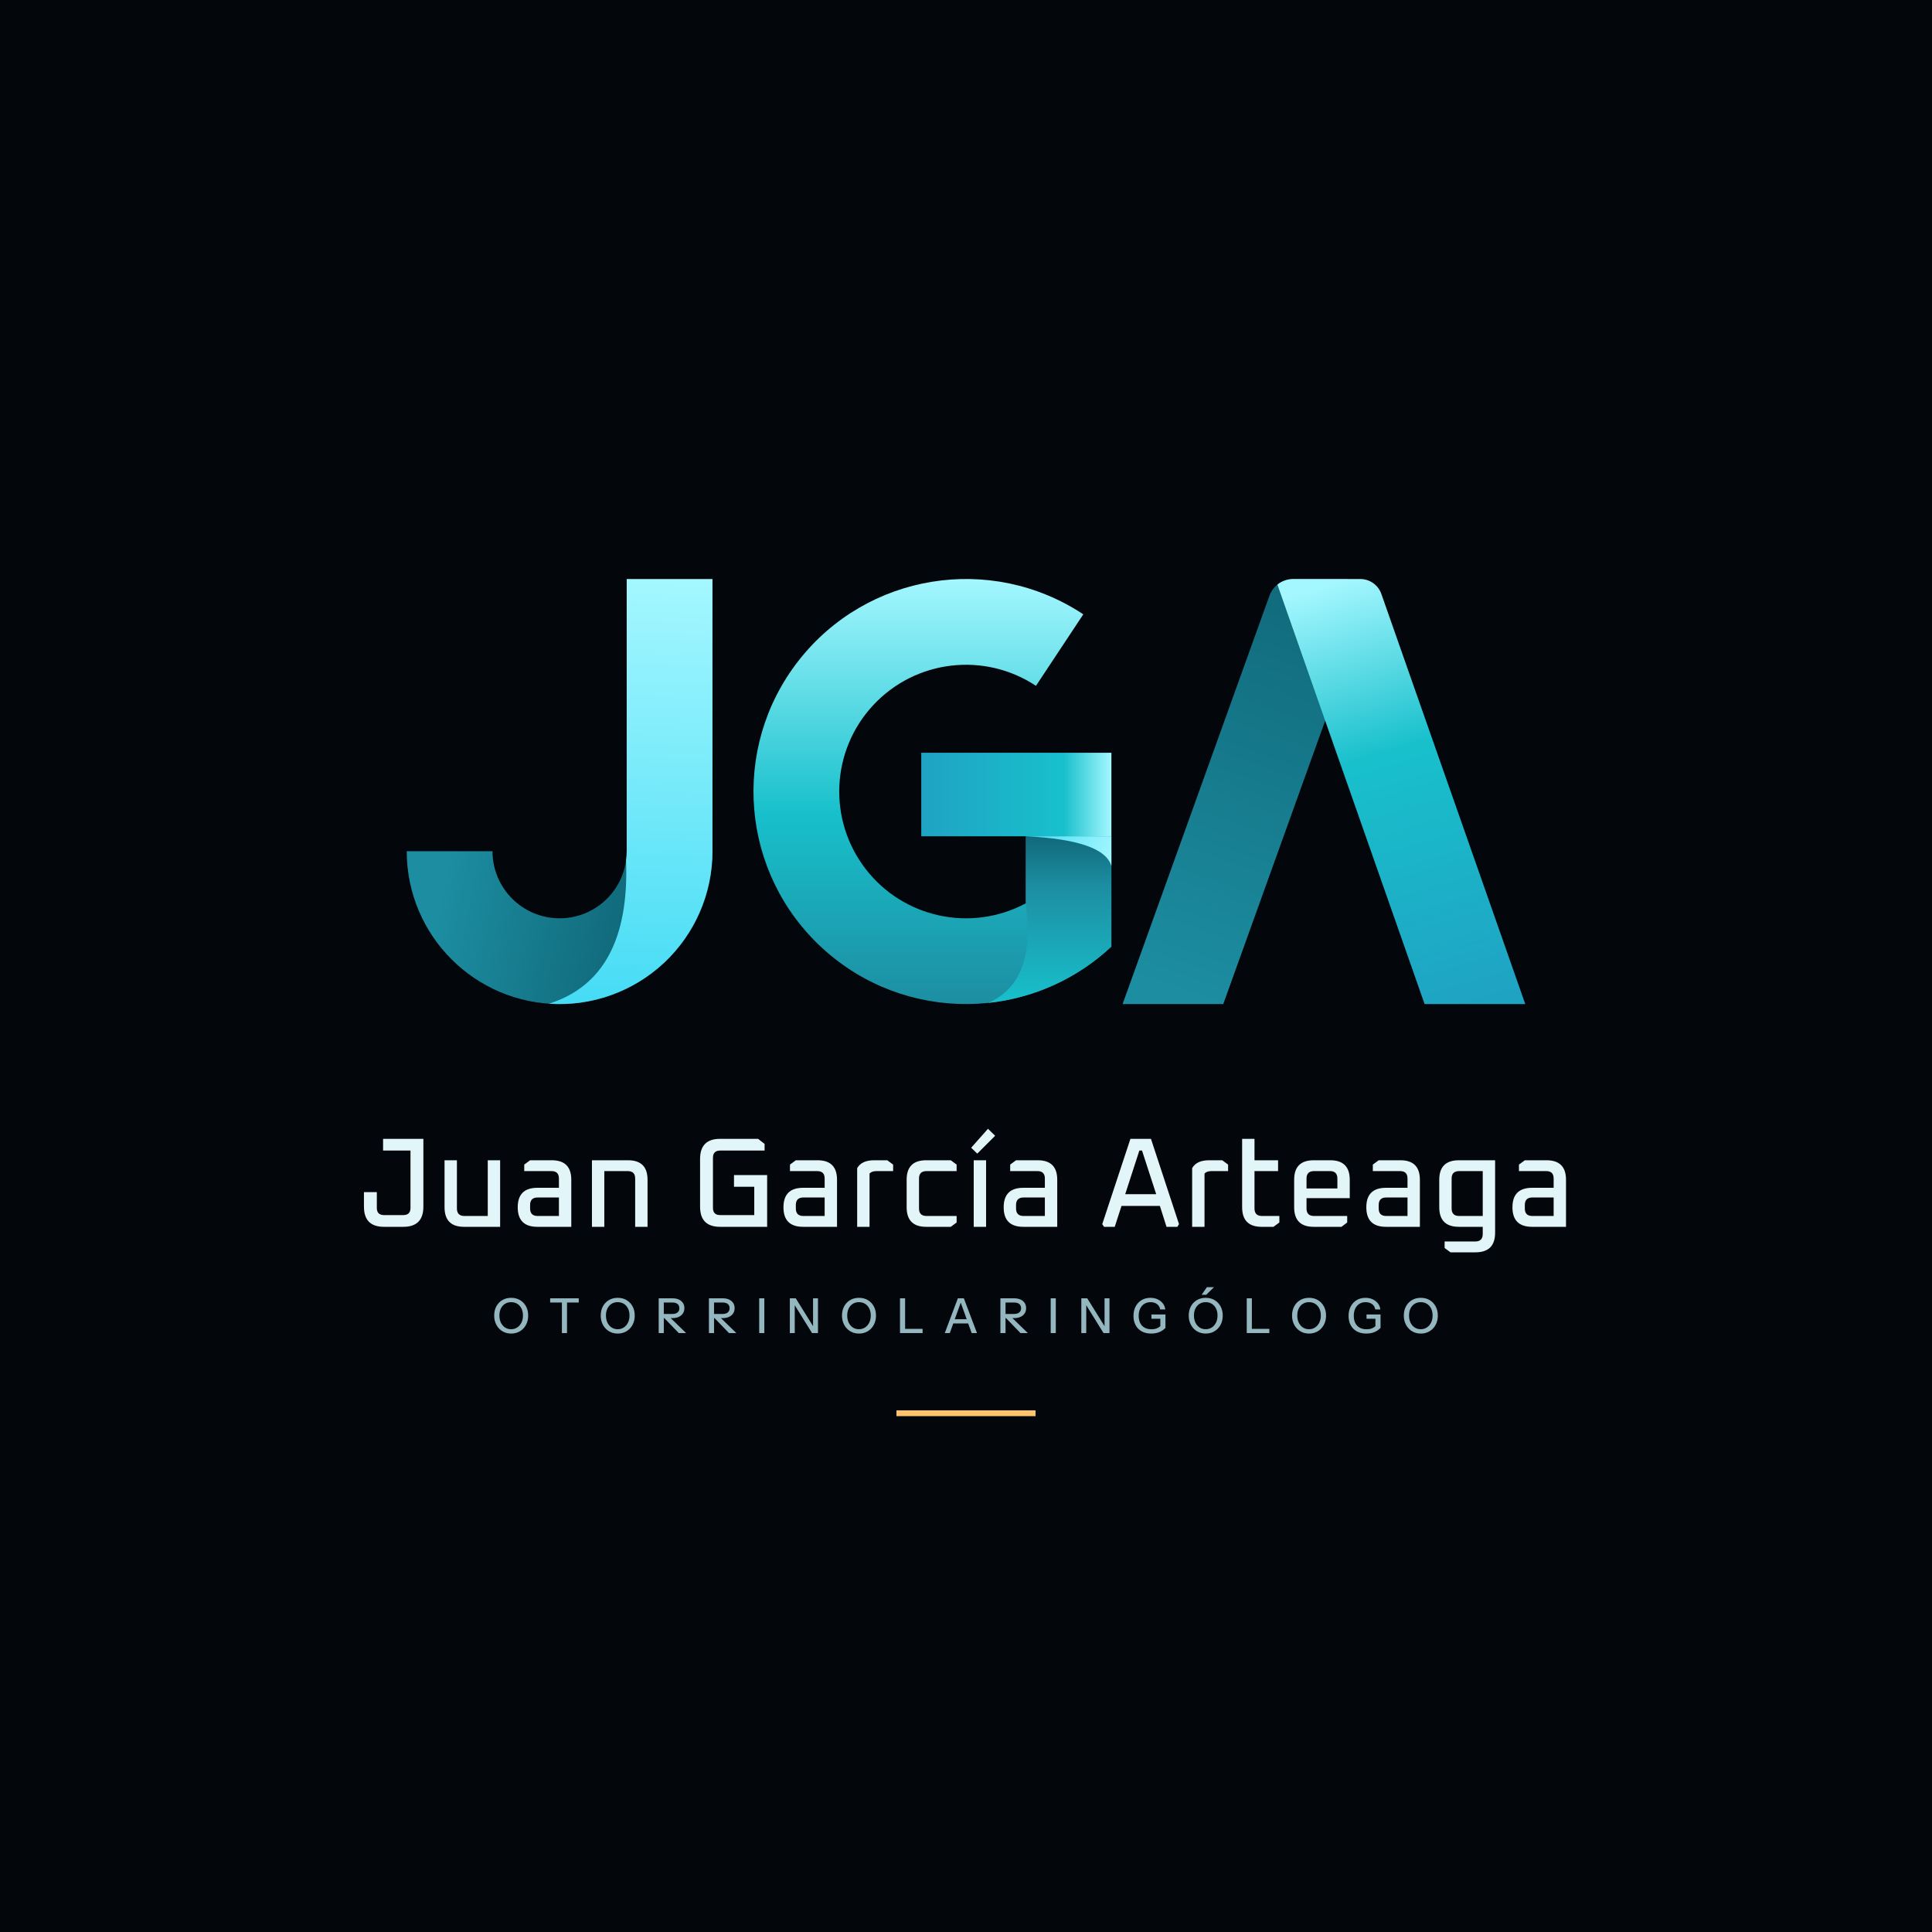
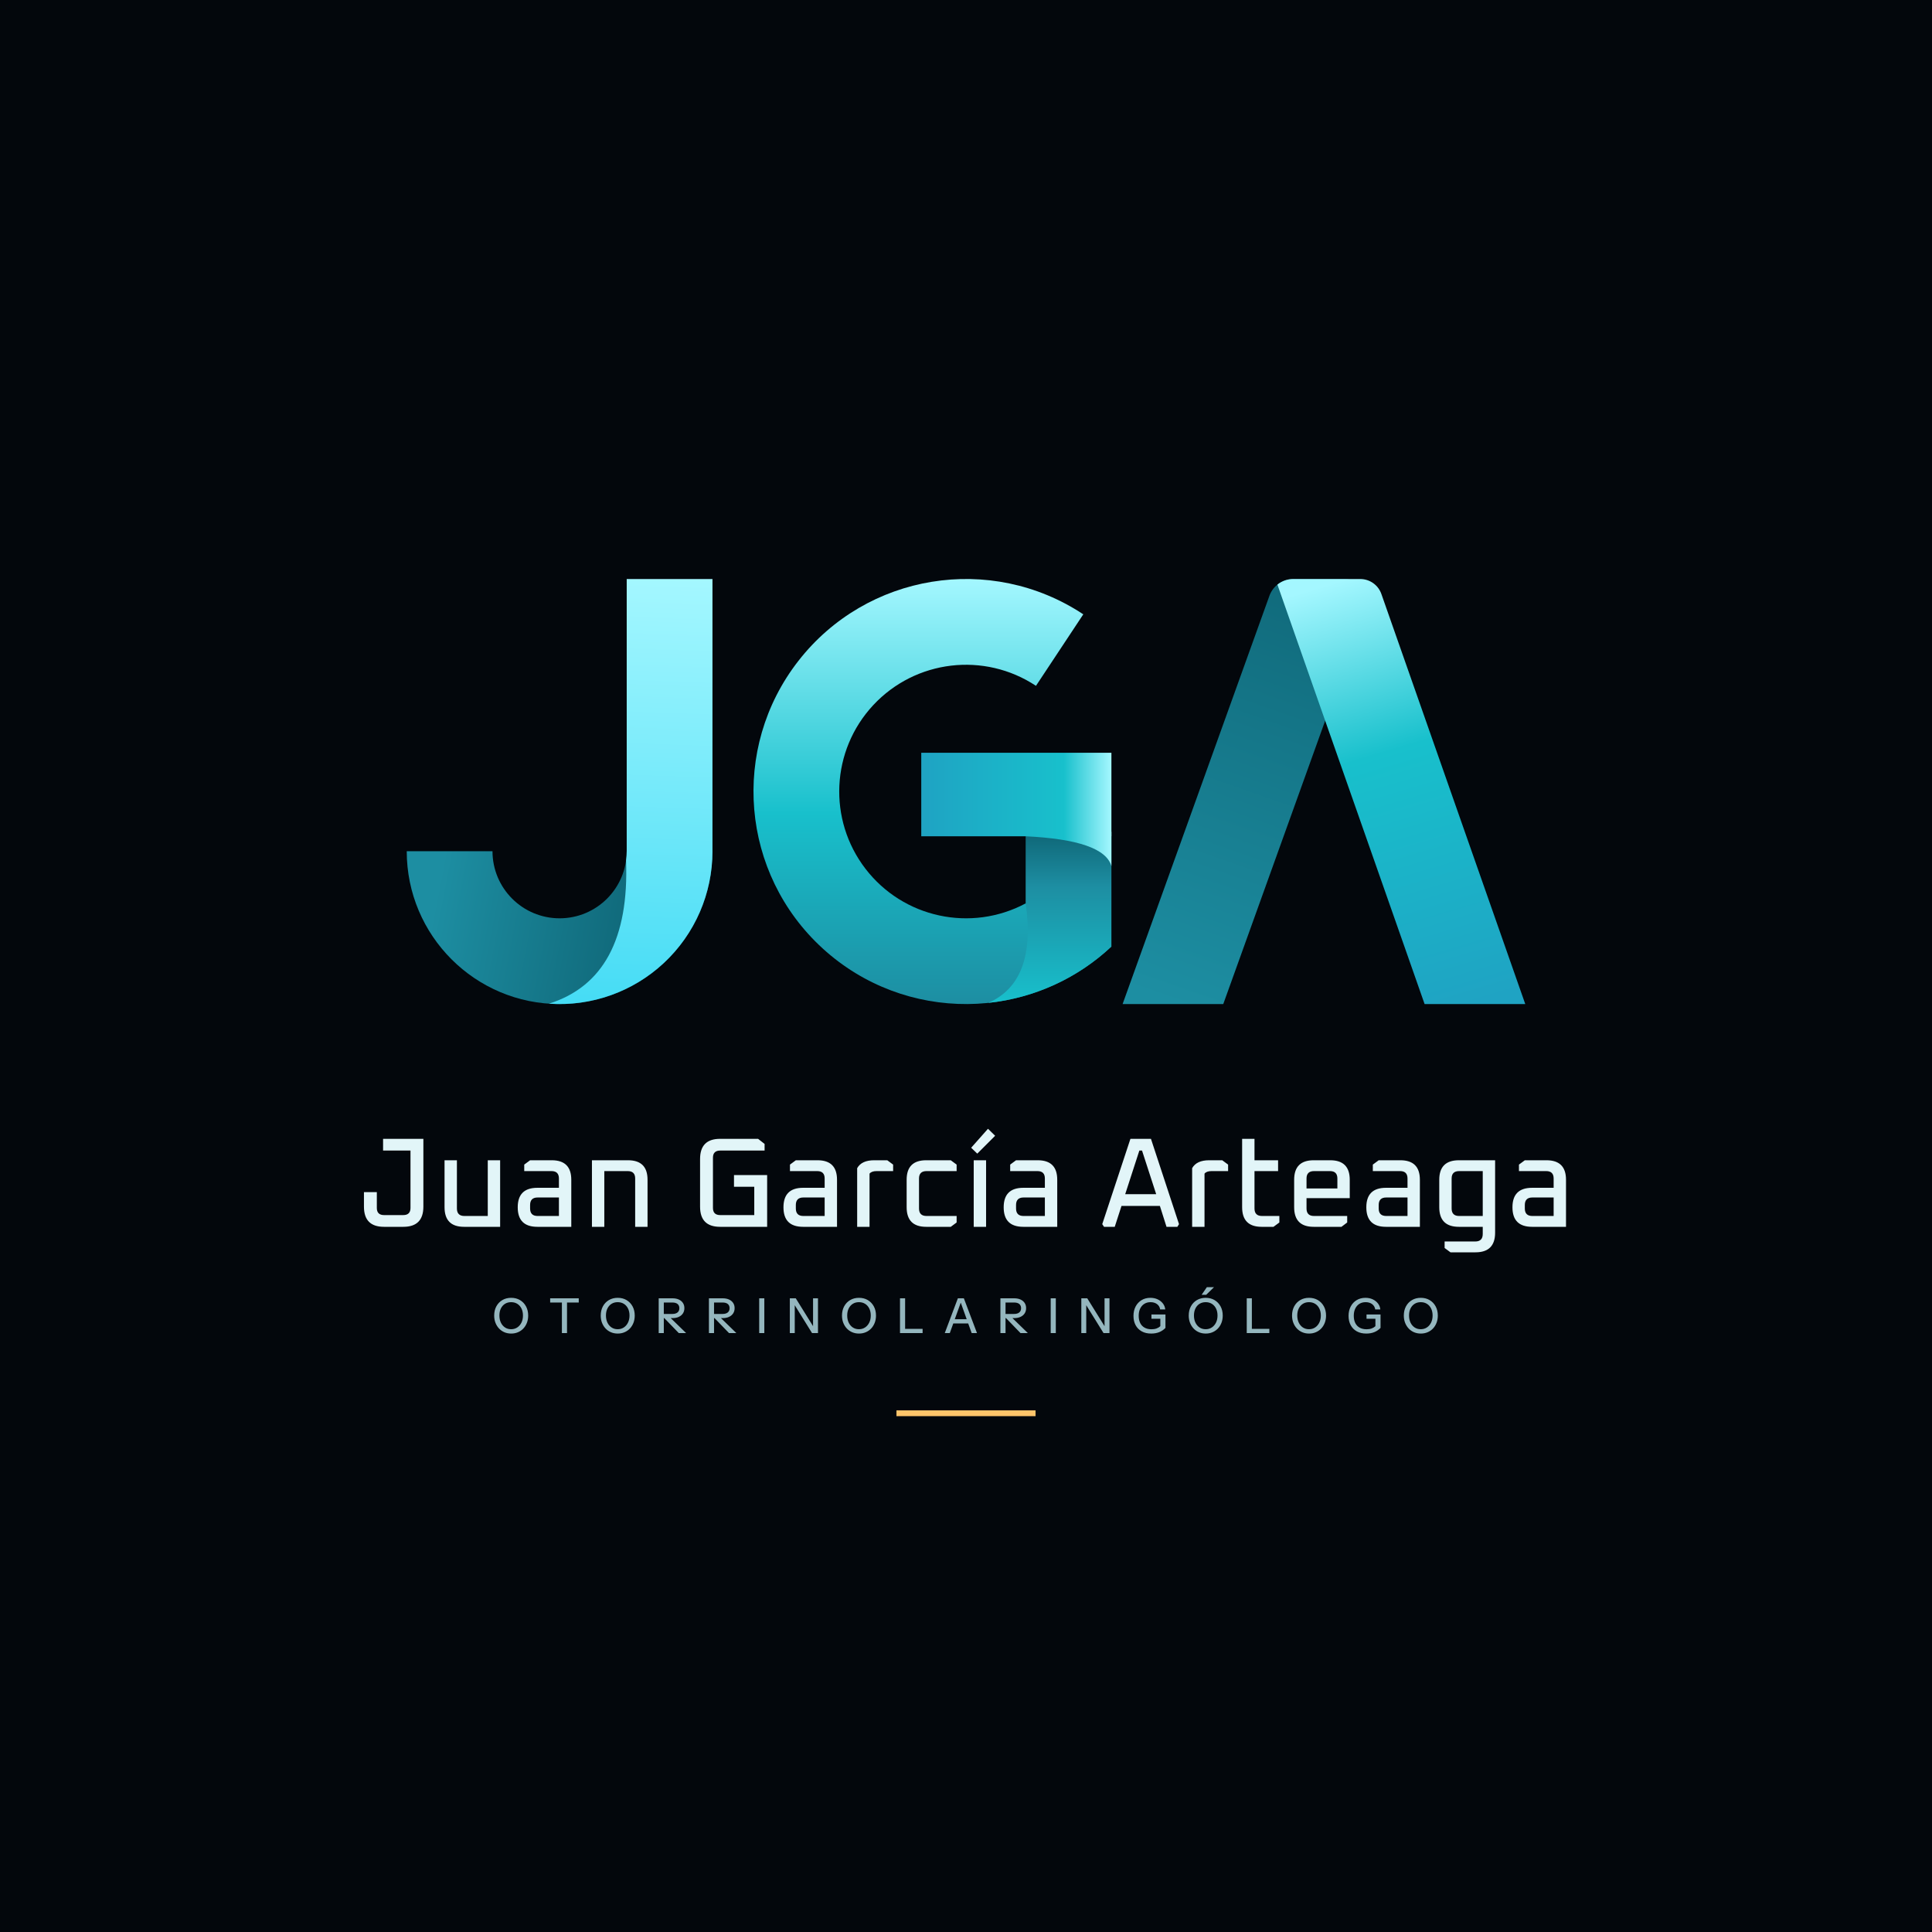
<svg xmlns="http://www.w3.org/2000/svg" viewBox="0 0 1000 1000" width="1000" height="1000">
  <rect width="100%" height="100%" fill="#03070c" />
  <g id="jga" transform="translate(210.526 299.7) scale(2.2)">
    <defs>
      <linearGradient id="jga-jBowl" gradientUnits="userSpaceOnUse" x1="300" y1="470" x2="40" y2="420">
        <stop offset="0" stop-color="#10697a" />
        <stop offset="1" stop-color="#1d8ea2" />
      </linearGradient>
      <linearGradient id="jga-jStem" gradientUnits="userSpaceOnUse" x1="350" y1="0" x2="330" y2="570">
        <stop offset="0" stop-color="#a4f7ff" />
        <stop offset="1" stop-color="#46dcf5" />
      </linearGradient>
      <linearGradient id="jga-gBowl" gradientUnits="userSpaceOnUse" x1="750" y1="0" x2="750" y2="570">
        <stop offset="0" stop-color="#a4f7ff" />
        <stop offset="0.55" stop-color="#18c0cc" />
        <stop offset="1" stop-color="#1d8ea2" />
      </linearGradient>
      <linearGradient id="jga-gSpur" gradientUnits="userSpaceOnUse" x1="880" y1="345" x2="880" y2="568">
        <stop offset="0" stop-color="#10697a" />
        <stop offset="0.3" stop-color="#1d8ea2" />
        <stop offset="1" stop-color="#18c0cc" />
      </linearGradient>
      <linearGradient id="jga-gBar" gradientUnits="userSpaceOnUse" x1="690" y1="290" x2="945" y2="290">
        <stop offset="0" stop-color="#1fa3c3" />
        <stop offset="0.75" stop-color="#18c0cc" />
        <stop offset="1" stop-color="#a4f7ff" />
      </linearGradient>
-       <linearGradient id="jga-gCurl" gradientUnits="userSpaceOnUse" x1="830" y1="345" x2="945" y2="385">
-         <stop offset="0" stop-color="#46dcf5" />
+       <linearGradient id="jga-gCurl" gradientUnits="userSpaceOnUse" x1="690" y1="290" x2="945" y2="290">
+         <stop offset="0" stop-color="#1fa3c3" />
+         <stop offset="0.75" stop-color="#18c0cc" />
        <stop offset="1" stop-color="#a4f7ff" />
      </linearGradient>
      <linearGradient id="jga-aBack" gradientUnits="userSpaceOnUse" x1="1230" y1="0" x2="1030" y2="570">
        <stop offset="0" stop-color="#10697a" />
        <stop offset="1" stop-color="#1d8ea2" />
      </linearGradient>
      <linearGradient id="jga-aFront" gradientUnits="userSpaceOnUse" x1="1260" y1="0" x2="1430" y2="570">
        <stop offset="0" stop-color="#a4f7ff" />
        <stop offset="0.4" stop-color="#18c0cc" />
        <stop offset="1" stop-color="#1fa3c3" />
      </linearGradient>
    </defs>
    <g transform="scale(0.175439)">
      <path fill="url(#jga-jBowl)" d="M410 365A205 205 0 0 1 0 365L115 365A90 90 0 0 0 295 365Z" />
      <path fill="url(#jga-jStem)" d="M295 0H410V365A205 205 0 0 1 190.7 569.5Q300 535 294.12 377.53A90 90 0 0 0 295 365Z" />
      <path fill="url(#jga-gBowl)" d="M907.3 47.34A285 285 0 1 0 945 492.85L830 435A170 170 0 1 1 843.83 143.24Z" />
      <path fill="url(#jga-gSpur)" d="M830 345H945V492.85A285 285 0 0 1 779.79 568.44Q845 540 830 435Z" />
      <path fill="url(#jga-gBar)" d="M690 233H945V345H690Z" />
-       <path fill="url(#jga-gCurl)" d="M830 345H945V385Q935 350 830 345Z" />
+       <path fill="url(#jga-gCurl)" d="M830 339H945V385Q935 350 830 345Z" />
      <path fill="url(#jga-aBack)" d="M960 570L1095 570L1285.56 40.15A30 30 0 0 0 1257.33 0L1188.9 0A34 34 0 0 0 1156.91 22.49Z" />
      <path fill="url(#jga-aFront)" d="M1167.63 7.48A34 34 0 0 1 1188.9 0L1278.73 0A30 30 0 0 1 1307.04 20.07L1500 570L1365 570Z" />
    </g>
  </g>
  <path d="M188.381 624.572V617.048H195.047V625.232Q195.047 628.928 198.809 628.928H208.709Q212.471 628.928 212.471 625.232V595.532H198.281V589.46H219.137V624.572Q219.137 635.0 208.775 635.0H198.743Q188.381 635.0 188.381 624.572ZM230.093 624.836V600.548H236.495V625.496Q236.495 629.39 240.389 629.39H252.467V600.548H258.869V635.0H240.191Q230.093 635.0 230.093 624.836ZM278.141 635.0Q267.977 635.0 267.977 624.902Q267.977 614.804 278.141 614.804H289.295V609.986Q289.295 606.158 285.467 606.158H271.343V602.792L274.379 600.548H285.599Q295.697 600.548 295.697 610.646V635.0ZM274.379 625.496Q274.379 629.39 278.273 629.39H289.295V619.82H278.273Q274.379 619.82 274.379 623.714ZM306.389 635.0V600.548H325.067Q335.165 600.548 335.165 610.646V635.0H328.763V609.986Q328.763 606.158 324.935 606.158H312.791V635.0ZM362.357 624.572V599.888Q362.357 589.46 372.719 589.46H392.387L395.753 592.1V595.532H372.785Q369.023 595.532 369.023 599.228V625.232Q369.023 628.928 372.785 628.928H390.407V614.276H379.913V608.204H397.073V635.0H372.719Q362.357 635.0 362.357 624.572ZM415.685 635.0Q405.521 635.0 405.521 624.902Q405.521 614.804 415.685 614.804H426.839V609.986Q426.839 606.158 423.011 606.158H408.887V602.792L411.923 600.548H423.143Q433.241 600.548 433.241 610.646V635.0ZM411.923 625.496Q411.923 629.39 415.817 629.39H426.839V619.82H415.817Q411.923 619.82 411.923 623.714ZM443.669 635.0V604.64Q445.979 600.548 452.447 600.548H459.245L462.281 602.792V606.158H453.701Q451.127 606.158 450.071 607.478V635.0ZM469.277 624.836V610.646Q469.277 600.548 479.375 600.548H492.113L495.149 602.792V606.158H479.573Q475.679 606.158 475.679 609.986V625.496Q475.679 629.39 479.573 629.39H495.149V632.756L492.113 635.0H479.375Q469.277 635.0 469.277 624.836ZM503.993 635.0V600.548H510.395V635.0ZM502.673 594.08 511.385 584.246 515.081 587.876 505.841 597.116ZM529.667 635.0Q519.503 635.0 519.503 624.902Q519.503 614.804 529.667 614.804H540.821V609.986Q540.821 606.158 536.993 606.158H522.869V602.792L525.905 600.548H537.125Q547.223 600.548 547.223 610.646V635.0ZM525.905 625.496Q525.905 629.39 529.799 629.39H540.821V619.82H529.799Q525.905 619.82 525.905 623.714ZM570.521 633.614 585.107 589.46H595.733L610.253 633.614L609.395 635.0H603.785L600.353 624.176H580.487L576.989 635.0H571.445ZM582.401 618.104H598.439L591.113 595.532H589.727ZM617.051 635.0V604.64Q619.361 600.548 625.829 600.548H632.627L635.663 602.792V606.158H627.083Q624.509 606.158 623.453 607.478V635.0ZM642.923 624.836V589.46H649.325V600.548H661.535V606.158H649.325V625.496Q649.325 629.39 653.219 629.39H662.195V632.756L659.159 635.0H653.021Q642.923 635.0 642.923 624.836ZM669.851 624.836V610.646Q669.851 600.548 679.949 600.548H688.529Q698.627 600.548 698.627 610.646V620.15H676.253V625.496Q676.253 629.39 680.147 629.39H697.307V632.756L694.337 635.0H679.949Q669.851 635.0 669.851 624.836ZM676.253 615.134H692.225V609.986Q692.225 606.158 688.397 606.158H680.147Q676.253 606.158 676.253 609.986ZM717.371 635.0Q707.207 635.0 707.207 624.902Q707.207 614.804 717.371 614.804H728.525V609.986Q728.525 606.158 724.697 606.158H710.573V602.792L713.609 600.548H724.829Q734.927 600.548 734.927 610.646V635.0ZM713.609 625.496Q713.609 629.39 717.503 629.39H728.525V619.82H717.503Q713.609 619.82 713.609 623.714ZM744.959 624.836V610.646Q744.959 600.548 755.123 600.548H773.867V638.036Q773.867 648.2 763.703 648.2H750.767L747.731 645.956V642.59H763.571Q767.465 642.59 767.465 638.696V635.0H755.123Q744.959 635.0 744.959 624.836ZM751.361 625.496Q751.361 629.39 755.255 629.39H767.465V606.158H755.255Q751.361 606.158 751.361 609.986ZM793.007 635.0Q782.843 635.0 782.843 624.902Q782.843 614.804 793.007 614.804H804.161V609.986Q804.161 606.158 800.333 606.158H786.209V602.792L789.245 600.548H800.465Q810.563 600.548 810.563 610.646V635.0ZM789.245 625.496Q789.245 629.39 793.139 629.39H804.161V619.82H793.139Q789.245 619.82 789.245 623.714Z" fill="#e2f5f8" />
  <rect x="464.0" y="730" width="72" height="3" fill="#ffc46b" />
  <path d="M264.587 690.25Q262.662 690.25 261.062 689.562Q259.462 688.875 258.287 687.625Q257.112 686.375 256.45 684.675Q255.787 682.975 255.787 680.925Q255.787 678.225 256.912 676.15Q258.037 674.075 260.025 672.913Q262.012 671.75 264.562 671.75Q267.162 671.75 269.137 672.913Q271.112 674.075 272.25 676.15Q273.387 678.225 273.387 680.95Q273.387 682.975 272.725 684.688Q272.062 686.4 270.887 687.638Q269.712 688.875 268.1 689.562Q266.487 690.25 264.587 690.25ZM264.562 688.0Q266.362 688.0 267.737 687.087Q269.112 686.175 269.9 684.575Q270.688 682.975 270.688 680.9Q270.688 678.85 269.913 677.288Q269.137 675.725 267.762 674.862Q266.387 674.0 264.562 674.0Q262.737 674.0 261.375 674.862Q260.012 675.725 259.25 677.275Q258.487 678.825 258.487 680.9Q258.487 683.0 259.262 684.6Q260.037 686.2 261.4 687.1Q262.762 688.0 264.562 688.0ZM290.837 690.0V674.175H284.762V672.0H299.562V674.175H293.487V690.0ZM319.737 690.25Q317.812 690.25 316.212 689.562Q314.612 688.875 313.437 687.625Q312.262 686.375 311.6 684.675Q310.937 682.975 310.937 680.925Q310.937 678.225 312.062 676.15Q313.187 674.075 315.175 672.913Q317.162 671.75 319.712 671.75Q322.312 671.75 324.287 672.913Q326.262 674.075 327.4 676.15Q328.537 678.225 328.537 680.95Q328.537 682.975 327.875 684.688Q327.212 686.4 326.037 687.638Q324.862 688.875 323.25 689.562Q321.637 690.25 319.737 690.25ZM319.712 688.0Q321.512 688.0 322.887 687.087Q324.262 686.175 325.05 684.575Q325.837 682.975 325.837 680.9Q325.837 678.85 325.062 677.288Q324.287 675.725 322.912 674.862Q321.537 674.0 319.712 674.0Q317.887 674.0 316.525 674.862Q315.162 675.725 314.4 677.275Q313.637 678.825 313.637 680.9Q313.637 683.0 314.412 684.6Q315.187 686.2 316.55 687.1Q317.912 688.0 319.712 688.0ZM340.937 690.0V672.0H348.037Q349.987 672.0 351.362 672.638Q352.737 673.275 353.487 674.412Q354.237 675.55 354.237 677.1Q354.237 678.65 353.487 679.8Q352.737 680.95 351.362 681.6Q349.987 682.25 348.037 682.25H347.162L355.137 690.0H351.337L343.837 682.25H343.587V690.0ZM343.587 680.1H347.962Q349.762 680.1 350.7 679.312Q351.637 678.525 351.637 677.125Q351.637 675.725 350.712 674.95Q349.787 674.175 347.962 674.175H343.587ZM366.937 690.0V672.0H374.037Q375.987 672.0 377.362 672.638Q378.737 673.275 379.487 674.412Q380.237 675.55 380.237 677.1Q380.237 678.65 379.487 679.8Q378.737 680.95 377.362 681.6Q375.987 682.25 374.037 682.25H373.162L381.137 690.0H377.337L369.837 682.25H369.587V690.0ZM369.587 680.1H373.962Q375.762 680.1 376.7 679.312Q377.637 678.525 377.637 677.125Q377.637 675.725 376.712 674.95Q375.787 674.175 373.962 674.175H369.587ZM392.962 690.0V672.0H395.612V690.0ZM408.812 690.0V672.0H411.887L420.837 686.425V672.0H423.387V690.0H420.312L411.362 675.575V690.0ZM444.612 690.25Q442.687 690.25 441.087 689.562Q439.487 688.875 438.312 687.625Q437.137 686.375 436.475 684.675Q435.812 682.975 435.812 680.925Q435.812 678.225 436.937 676.15Q438.062 674.075 440.05 672.913Q442.037 671.75 444.587 671.75Q447.187 671.75 449.162 672.913Q451.137 674.075 452.275 676.15Q453.412 678.225 453.412 680.95Q453.412 682.975 452.75 684.688Q452.087 686.4 450.912 687.638Q449.737 688.875 448.125 689.562Q446.512 690.25 444.612 690.25ZM444.587 688.0Q446.387 688.0 447.762 687.087Q449.137 686.175 449.925 684.575Q450.712 682.975 450.712 680.9Q450.712 678.85 449.938 677.288Q449.162 675.725 447.787 674.862Q446.412 674.0 444.587 674.0Q442.762 674.0 441.4 674.862Q440.037 675.725 439.275 677.275Q438.512 678.825 438.512 680.9Q438.512 683.0 439.287 684.6Q440.062 686.2 441.425 687.1Q442.787 688.0 444.587 688.0ZM465.837 690.0V672.0H468.487V687.825H477.537V690.0ZM489.012 690.0 495.787 672.0H498.887L505.688 690.0H502.938L501.137 685.025H493.412L491.612 690.0ZM497.287 674.25 494.188 682.825H500.362ZM517.812 690.0V672.0H524.912Q526.862 672.0 528.237 672.638Q529.612 673.275 530.362 674.412Q531.112 675.55 531.112 677.1Q531.112 678.65 530.362 679.8Q529.612 680.95 528.237 681.6Q526.862 682.25 524.912 682.25H524.037L532.012 690.0H528.212L520.712 682.25H520.462V690.0ZM520.462 680.1H524.837Q526.637 680.1 527.575 679.312Q528.512 678.525 528.512 677.125Q528.512 675.725 527.587 674.95Q526.662 674.175 524.837 674.175H520.462ZM543.837 690.0V672.0H546.487V690.0ZM559.688 690.0V672.0H562.762L571.712 686.425V672.0H574.262V690.0H571.188L562.237 675.575V690.0ZM595.837 690.25Q593.012 690.25 590.962 689.112Q588.912 687.975 587.8 685.925Q586.688 683.875 586.688 681.1Q586.688 678.35 587.8 676.237Q588.912 674.125 590.887 672.938Q592.862 671.75 595.438 671.75Q597.487 671.75 599.15 672.513Q600.812 673.275 601.875 674.625Q602.938 675.975 603.137 677.75H600.487Q600.237 676.025 598.887 675.013Q597.537 674.0 595.512 674.0Q593.662 674.0 592.287 674.875Q590.912 675.75 590.15 677.325Q589.387 678.9 589.387 681.05Q589.387 683.225 590.162 684.788Q590.938 686.35 592.425 687.188Q593.912 688.025 596.012 688.025Q597.512 688.025 598.662 687.6Q599.762 687.2 600.587 686.425V682.575H595.987V680.375H603.237V687.325Q601.837 688.775 600.013 689.513Q598.188 690.25 595.837 690.25ZM624.087 690.25Q622.163 690.25 620.562 689.562Q618.962 688.875 617.787 687.625Q616.612 686.375 615.95 684.675Q615.288 682.975 615.288 680.925Q615.288 678.225 616.413 676.15Q617.538 674.075 619.525 672.913Q621.512 671.75 624.062 671.75Q626.663 671.75 628.638 672.913Q630.612 674.075 631.75 676.15Q632.887 678.225 632.887 680.95Q632.887 682.975 632.225 684.688Q631.562 686.4 630.388 687.638Q629.212 688.875 627.6 689.562Q625.987 690.25 624.087 690.25ZM624.062 688.0Q625.862 688.0 627.237 687.087Q628.612 686.175 629.4 684.575Q630.188 682.975 630.188 680.9Q630.188 678.85 629.412 677.288Q628.637 675.725 627.262 674.862Q625.887 674.0 624.062 674.0Q622.237 674.0 620.875 674.862Q619.512 675.725 618.75 677.275Q617.987 678.825 617.987 680.9Q617.987 683.0 618.763 684.6Q619.538 686.2 620.9 687.1Q622.262 688.0 624.062 688.0ZM624.337 670.175H621.962L624.663 666.25H628.362ZM645.312 690.0V672.0H647.962V687.825H657.012V690.0ZM677.562 690.25Q675.638 690.25 674.038 689.562Q672.438 688.875 671.263 687.625Q670.087 686.375 669.425 684.675Q668.763 682.975 668.763 680.925Q668.763 678.225 669.888 676.15Q671.013 674.075 673.0 672.913Q674.987 671.75 677.538 671.75Q680.138 671.75 682.112 672.913Q684.087 674.075 685.225 676.15Q686.362 678.225 686.362 680.95Q686.362 682.975 685.7 684.688Q685.038 686.4 683.862 687.638Q682.688 688.875 681.075 689.562Q679.462 690.25 677.562 690.25ZM677.538 688.0Q679.337 688.0 680.712 687.087Q682.087 686.175 682.875 684.575Q683.663 682.975 683.663 680.9Q683.663 678.85 682.888 677.288Q682.112 675.725 680.737 674.862Q679.362 674.0 677.538 674.0Q675.712 674.0 674.35 674.862Q672.987 675.725 672.225 677.275Q671.462 678.825 671.462 680.9Q671.462 683.0 672.237 684.6Q673.013 686.2 674.375 687.1Q675.737 688.0 677.538 688.0ZM707.163 690.25Q704.337 690.25 702.287 689.112Q700.237 687.975 699.125 685.925Q698.013 683.875 698.013 681.1Q698.013 678.35 699.125 676.237Q700.237 674.125 702.212 672.938Q704.188 671.75 706.763 671.75Q708.812 671.75 710.475 672.513Q712.138 673.275 713.2 674.625Q714.263 675.975 714.462 677.75H711.812Q711.562 676.025 710.212 675.013Q708.862 674.0 706.837 674.0Q704.987 674.0 703.612 674.875Q702.237 675.75 701.475 677.325Q700.712 678.9 700.712 681.05Q700.712 683.225 701.487 684.788Q702.263 686.35 703.75 687.188Q705.237 688.025 707.337 688.025Q708.837 688.025 709.987 687.6Q711.087 687.2 711.913 686.425V682.575H707.312V680.375H714.562V687.325Q713.163 688.775 711.338 689.513Q709.513 690.25 707.163 690.25ZM735.413 690.25Q733.488 690.25 731.888 689.562Q730.288 688.875 729.112 687.625Q727.938 686.375 727.275 684.675Q726.613 682.975 726.613 680.925Q726.613 678.225 727.738 676.15Q728.863 674.075 730.85 672.913Q732.837 671.75 735.388 671.75Q737.988 671.75 739.963 672.913Q741.938 674.075 743.075 676.15Q744.212 678.225 744.212 680.95Q744.212 682.975 743.55 684.688Q742.888 686.4 741.713 687.638Q740.538 688.875 738.925 689.562Q737.312 690.25 735.413 690.25ZM735.388 688.0Q737.188 688.0 738.562 687.087Q739.938 686.175 740.725 684.575Q741.513 682.975 741.513 680.9Q741.513 678.85 740.737 677.288Q739.962 675.725 738.587 674.862Q737.212 674.0 735.388 674.0Q733.562 674.0 732.2 674.862Q730.837 675.725 730.075 677.275Q729.312 678.825 729.312 680.9Q729.312 683.0 730.088 684.6Q730.863 686.2 732.225 687.1Q733.587 688.0 735.388 688.0Z" fill="#94b6be" />
</svg>
